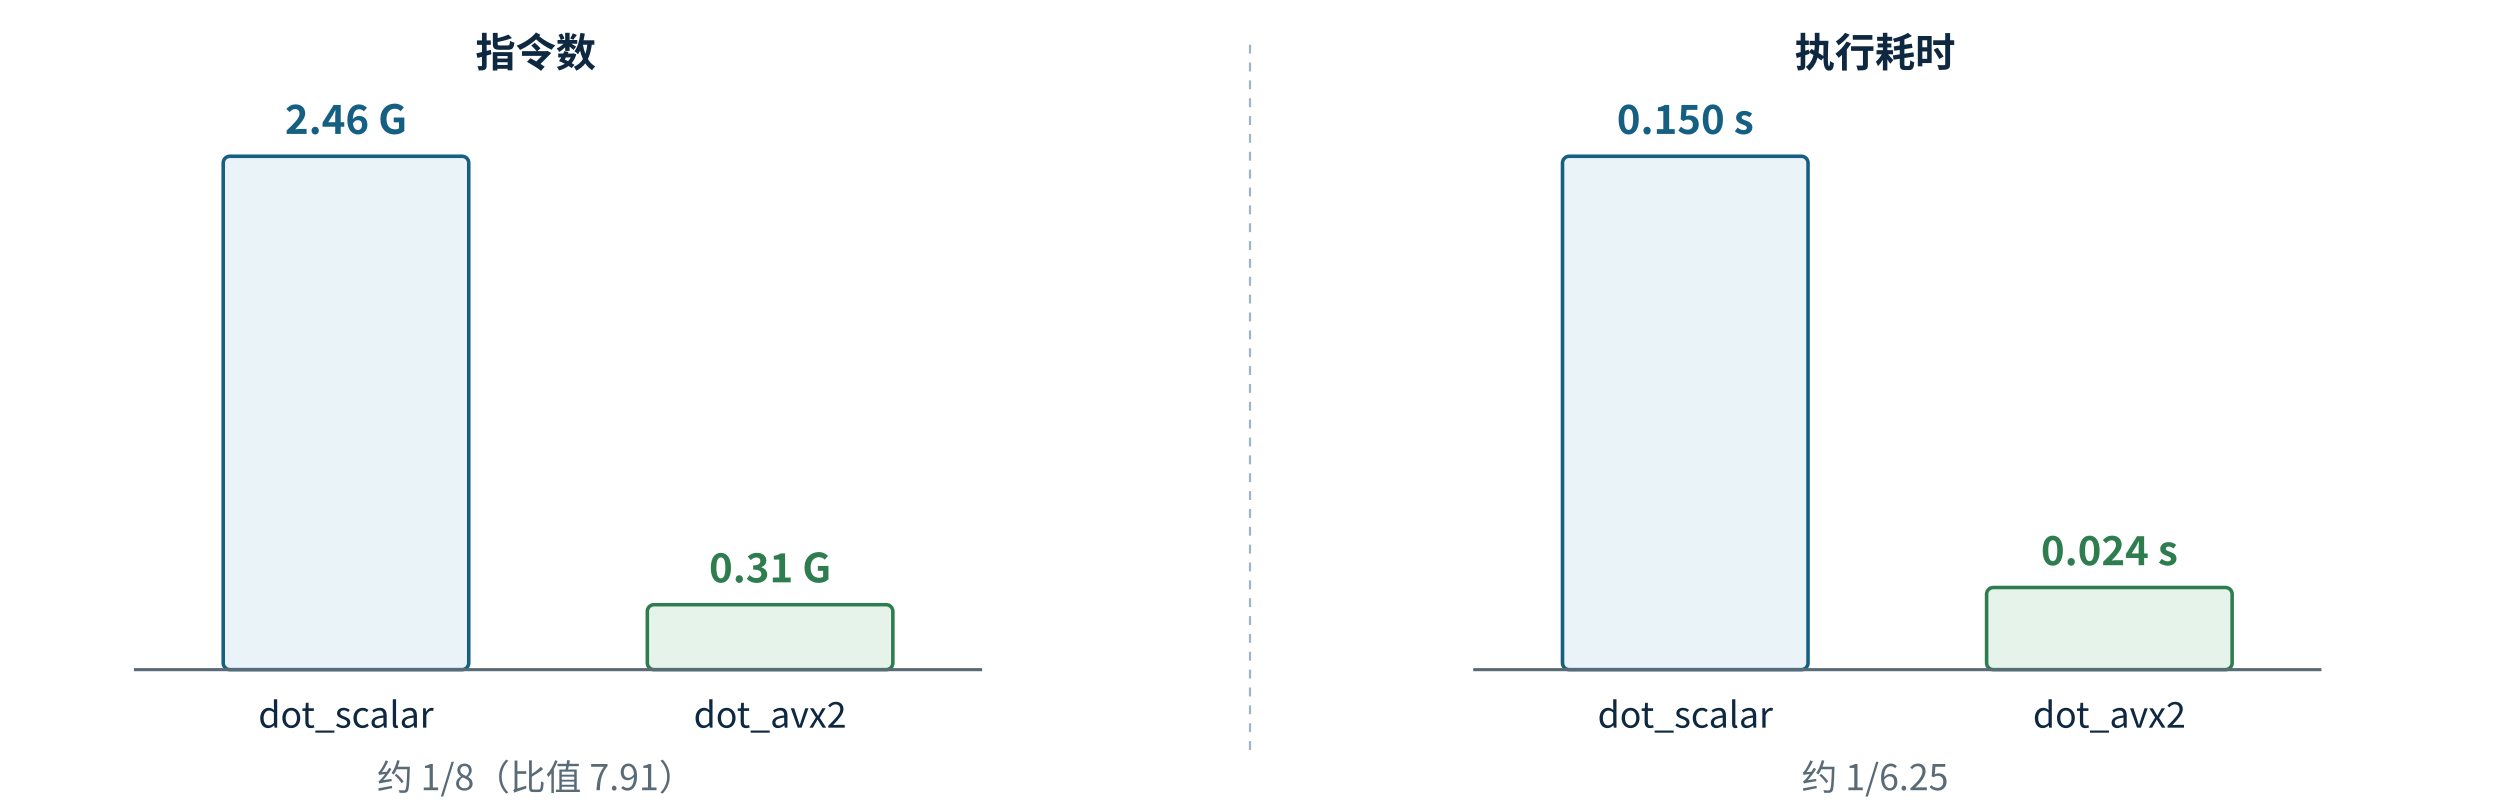
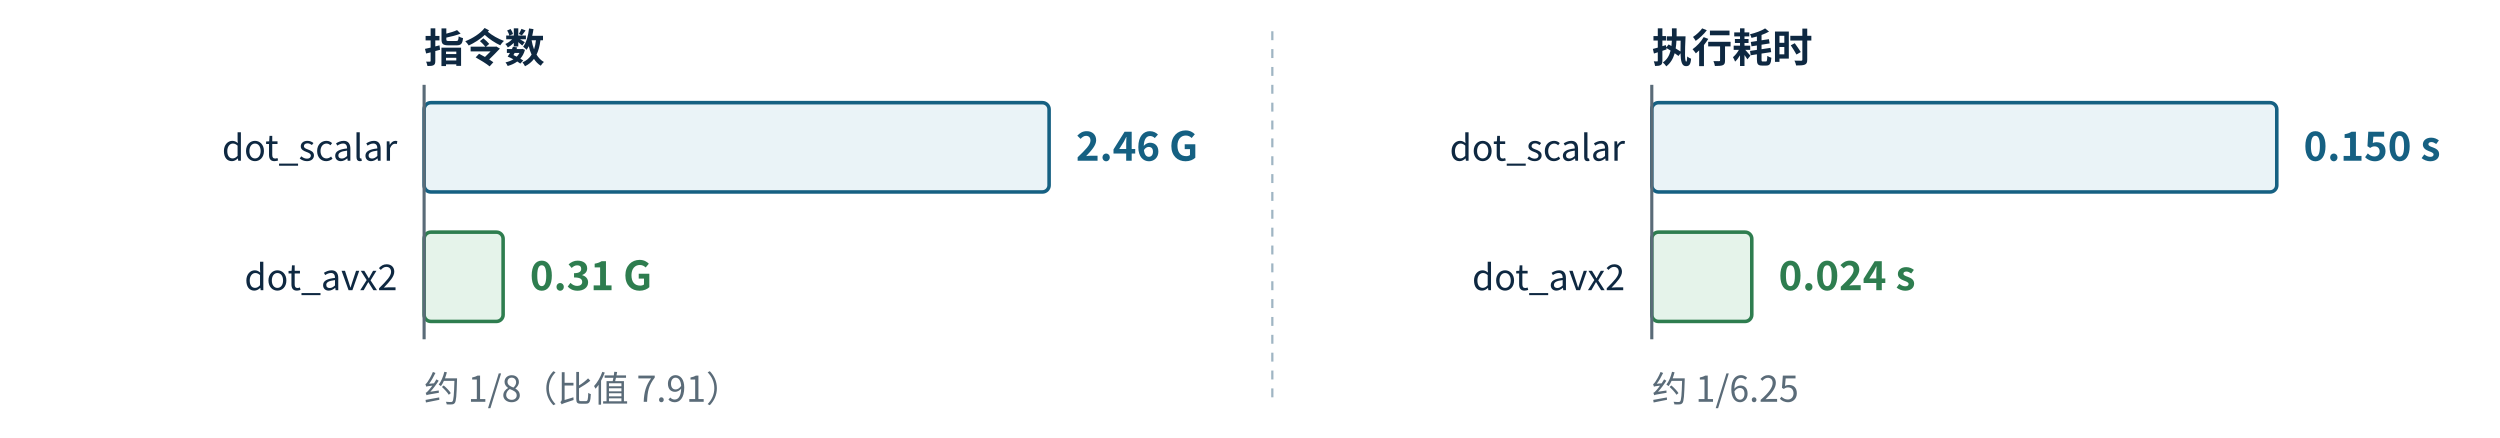
- <svg xmlns="http://www.w3.org/2000/svg" viewBox="0 0 1120 360" width="1120" height="360">
+ <svg xmlns="http://www.w3.org/2000/svg" viewBox="0 0 1120 196" width="1120" height="196">
  <defs>
    <marker id="ah-156082" viewBox="0 0 10 10" refX="9" refY="5" markerWidth="7" markerHeight="7" orient="auto-start-reverse">
      <path d="M0,0 L10,5 L0,10 z" fill="#156082" />
    </marker>
    <marker id="ah-e97132" viewBox="0 0 10 10" refX="9" refY="5" markerWidth="7" markerHeight="7" orient="auto-start-reverse">
      <path d="M0,0 L10,5 L0,10 z" fill="#e97132" />
    </marker>
    <marker id="ah-0e2841" viewBox="0 0 10 10" refX="9" refY="5" markerWidth="7" markerHeight="7" orient="auto-start-reverse">
      <path d="M0,0 L10,5 L0,10 z" fill="#0e2841" />
    </marker>
    <marker id="ah-2e7d4f" viewBox="0 0 10 10" refX="9" refY="5" markerWidth="7" markerHeight="7" orient="auto-start-reverse">
      <path d="M0,0 L10,5 L0,10 z" fill="#2e7d4f" />
    </marker>
    <marker id="ah-c0392b" viewBox="0 0 10 10" refX="9" refY="5" markerWidth="7" markerHeight="7" orient="auto-start-reverse">
      <path d="M0,0 L10,5 L0,10 z" fill="#c0392b" />
    </marker>
    <marker id="ah-5a6b78" viewBox="0 0 10 10" refX="9" refY="5" markerWidth="7" markerHeight="7" orient="auto-start-reverse">
      <path d="M0,0 L10,5 L0,10 z" fill="#5a6b78" />
    </marker>
    <marker id="ah-9fb5c3" viewBox="0 0 10 10" refX="9" refY="5" markerWidth="7" markerHeight="7" orient="auto-start-reverse">
      <path d="M0,0 L10,5 L0,10 z" fill="#9fb5c3" />
    </marker>
  </defs>
-   <text x="240.0" y="30.0" font-family="PingFang SC, Noto Sans CJK SC, Source Han Sans SC, sans-serif" font-size="18" font-weight="bold" fill="#0e2841" text-anchor="middle">指令数</text>
-   <rect x="100.0" y="70.0" width="110.0" height="230.0" rx="3" fill="#eaf3f7" stroke="#156082" stroke-width="1.6" />
-   <text x="155.0" y="60.0" font-family="PingFang SC, Noto Sans CJK SC, Source Han Sans SC, sans-serif" font-size="18" font-weight="bold" fill="#156082" text-anchor="middle">2.46 G</text>
-   <text x="155.0" y="326.0" font-family="PingFang SC, Noto Sans CJK SC, Source Han Sans SC, sans-serif" font-size="16" font-weight="normal" fill="#0e2841" text-anchor="middle">dot_scalar</text>
-   <rect x="290.0" y="270.9" width="110.0" height="29.1" rx="3" fill="#e5f3ea" stroke="#2e7d4f" stroke-width="1.6" />
-   <text x="345.0" y="260.9" font-family="PingFang SC, Noto Sans CJK SC, Source Han Sans SC, sans-serif" font-size="18" font-weight="bold" fill="#2e7d4f" text-anchor="middle">0.31 G</text>
-   <text x="345.0" y="326.0" font-family="PingFang SC, Noto Sans CJK SC, Source Han Sans SC, sans-serif" font-size="16" font-weight="normal" fill="#0e2841" text-anchor="middle">dot_avx2</text>
-   <line x1="60.0" y1="300.0" x2="440.0" y2="300.0" stroke="#5a6b78" stroke-width="1.4" />
-   <text x="240.0" y="354.0" font-family="PingFang SC, Noto Sans CJK SC, Source Han Sans SC, sans-serif" font-size="16" font-weight="normal" fill="#5a6b78" text-anchor="middle">约 1/8（比值 7.91）</text>
-   <text x="840.0" y="30.0" font-family="PingFang SC, Noto Sans CJK SC, Source Han Sans SC, sans-serif" font-size="18" font-weight="bold" fill="#0e2841" text-anchor="middle">执行耗时</text>
-   <rect x="700.0" y="70.0" width="110.0" height="230.0" rx="3" fill="#eaf3f7" stroke="#156082" stroke-width="1.6" />
-   <text x="755.0" y="60.0" font-family="PingFang SC, Noto Sans CJK SC, Source Han Sans SC, sans-serif" font-size="18" font-weight="bold" fill="#156082" text-anchor="middle">0.150 s</text>
-   <text x="755.0" y="326.0" font-family="PingFang SC, Noto Sans CJK SC, Source Han Sans SC, sans-serif" font-size="16" font-weight="normal" fill="#0e2841" text-anchor="middle">dot_scalar</text>
-   <rect x="890.0" y="263.2" width="110.0" height="36.8" rx="3" fill="#e5f3ea" stroke="#2e7d4f" stroke-width="1.6" />
-   <text x="945.0" y="253.2" font-family="PingFang SC, Noto Sans CJK SC, Source Han Sans SC, sans-serif" font-size="18" font-weight="bold" fill="#2e7d4f" text-anchor="middle">0.024 s</text>
-   <text x="945.0" y="326.0" font-family="PingFang SC, Noto Sans CJK SC, Source Han Sans SC, sans-serif" font-size="16" font-weight="normal" fill="#0e2841" text-anchor="middle">dot_avx2</text>
-   <line x1="660.0" y1="300.0" x2="1040.0" y2="300.0" stroke="#5a6b78" stroke-width="1.4" />
-   <text x="840.0" y="354.0" font-family="PingFang SC, Noto Sans CJK SC, Source Han Sans SC, sans-serif" font-size="16" font-weight="normal" fill="#5a6b78" text-anchor="middle">约 1/6.25</text>
-   <line x1="560.0" y1="20.0" x2="560.0" y2="340.0" stroke="#9fb5c3" stroke-width="1" stroke-dasharray="4 4" />
+   <text x="190.0" y="28.0" font-family="PingFang SC, Noto Sans CJK SC, Source Han Sans SC, sans-serif" font-size="18" font-weight="bold" fill="#0e2841" text-anchor="start">指令数</text>
+   <text x="178.0" y="72.0" font-family="PingFang SC, Noto Sans CJK SC, Source Han Sans SC, sans-serif" font-size="16" font-weight="normal" fill="#0e2841" text-anchor="end">dot_scalar</text>
+   <rect x="190.0" y="46.0" width="280.0" height="40.0" rx="3" fill="#eaf3f7" stroke="#156082" stroke-width="1.6" />
+   <text x="482.0" y="72.0" font-family="PingFang SC, Noto Sans CJK SC, Source Han Sans SC, sans-serif" font-size="18" font-weight="bold" fill="#156082" text-anchor="start">2.46 G</text>
+   <text x="178.0" y="130.0" font-family="PingFang SC, Noto Sans CJK SC, Source Han Sans SC, sans-serif" font-size="16" font-weight="normal" fill="#0e2841" text-anchor="end">dot_avx2</text>
+   <rect x="190.0" y="104.0" width="35.4" height="40.0" rx="3" fill="#e5f3ea" stroke="#2e7d4f" stroke-width="1.6" />
+   <text x="237.4" y="130.0" font-family="PingFang SC, Noto Sans CJK SC, Source Han Sans SC, sans-serif" font-size="18" font-weight="bold" fill="#2e7d4f" text-anchor="start">0.31 G</text>
+   <line x1="190.0" y1="38.0" x2="190.0" y2="152.0" stroke="#5a6b78" stroke-width="1.4" />
+   <text x="190.0" y="180.0" font-family="PingFang SC, Noto Sans CJK SC, Source Han Sans SC, sans-serif" font-size="16" font-weight="normal" fill="#5a6b78" text-anchor="start">约 1/8（比值 7.91）</text>
+   <text x="740.0" y="28.0" font-family="PingFang SC, Noto Sans CJK SC, Source Han Sans SC, sans-serif" font-size="18" font-weight="bold" fill="#0e2841" text-anchor="start">执行耗时</text>
+   <text x="728.0" y="72.0" font-family="PingFang SC, Noto Sans CJK SC, Source Han Sans SC, sans-serif" font-size="16" font-weight="normal" fill="#0e2841" text-anchor="end">dot_scalar</text>
+   <rect x="740.0" y="46.0" width="280.0" height="40.0" rx="3" fill="#eaf3f7" stroke="#156082" stroke-width="1.6" />
+   <text x="1032.0" y="72.0" font-family="PingFang SC, Noto Sans CJK SC, Source Han Sans SC, sans-serif" font-size="18" font-weight="bold" fill="#156082" text-anchor="start">0.150 s</text>
+   <text x="728.0" y="130.0" font-family="PingFang SC, Noto Sans CJK SC, Source Han Sans SC, sans-serif" font-size="16" font-weight="normal" fill="#0e2841" text-anchor="end">dot_avx2</text>
+   <rect x="740.0" y="104.0" width="44.8" height="40.0" rx="3" fill="#e5f3ea" stroke="#2e7d4f" stroke-width="1.6" />
+   <text x="796.8" y="130.0" font-family="PingFang SC, Noto Sans CJK SC, Source Han Sans SC, sans-serif" font-size="18" font-weight="bold" fill="#2e7d4f" text-anchor="start">0.024 s</text>
+   <line x1="740.0" y1="38.0" x2="740.0" y2="152.0" stroke="#5a6b78" stroke-width="1.4" />
+   <text x="740.0" y="180.0" font-family="PingFang SC, Noto Sans CJK SC, Source Han Sans SC, sans-serif" font-size="16" font-weight="normal" fill="#5a6b78" text-anchor="start">约 1/6.25</text>
+   <line x1="570.0" y1="14.0" x2="570.0" y2="182.0" stroke="#9fb5c3" stroke-width="1" stroke-dasharray="4 4" />
</svg>
